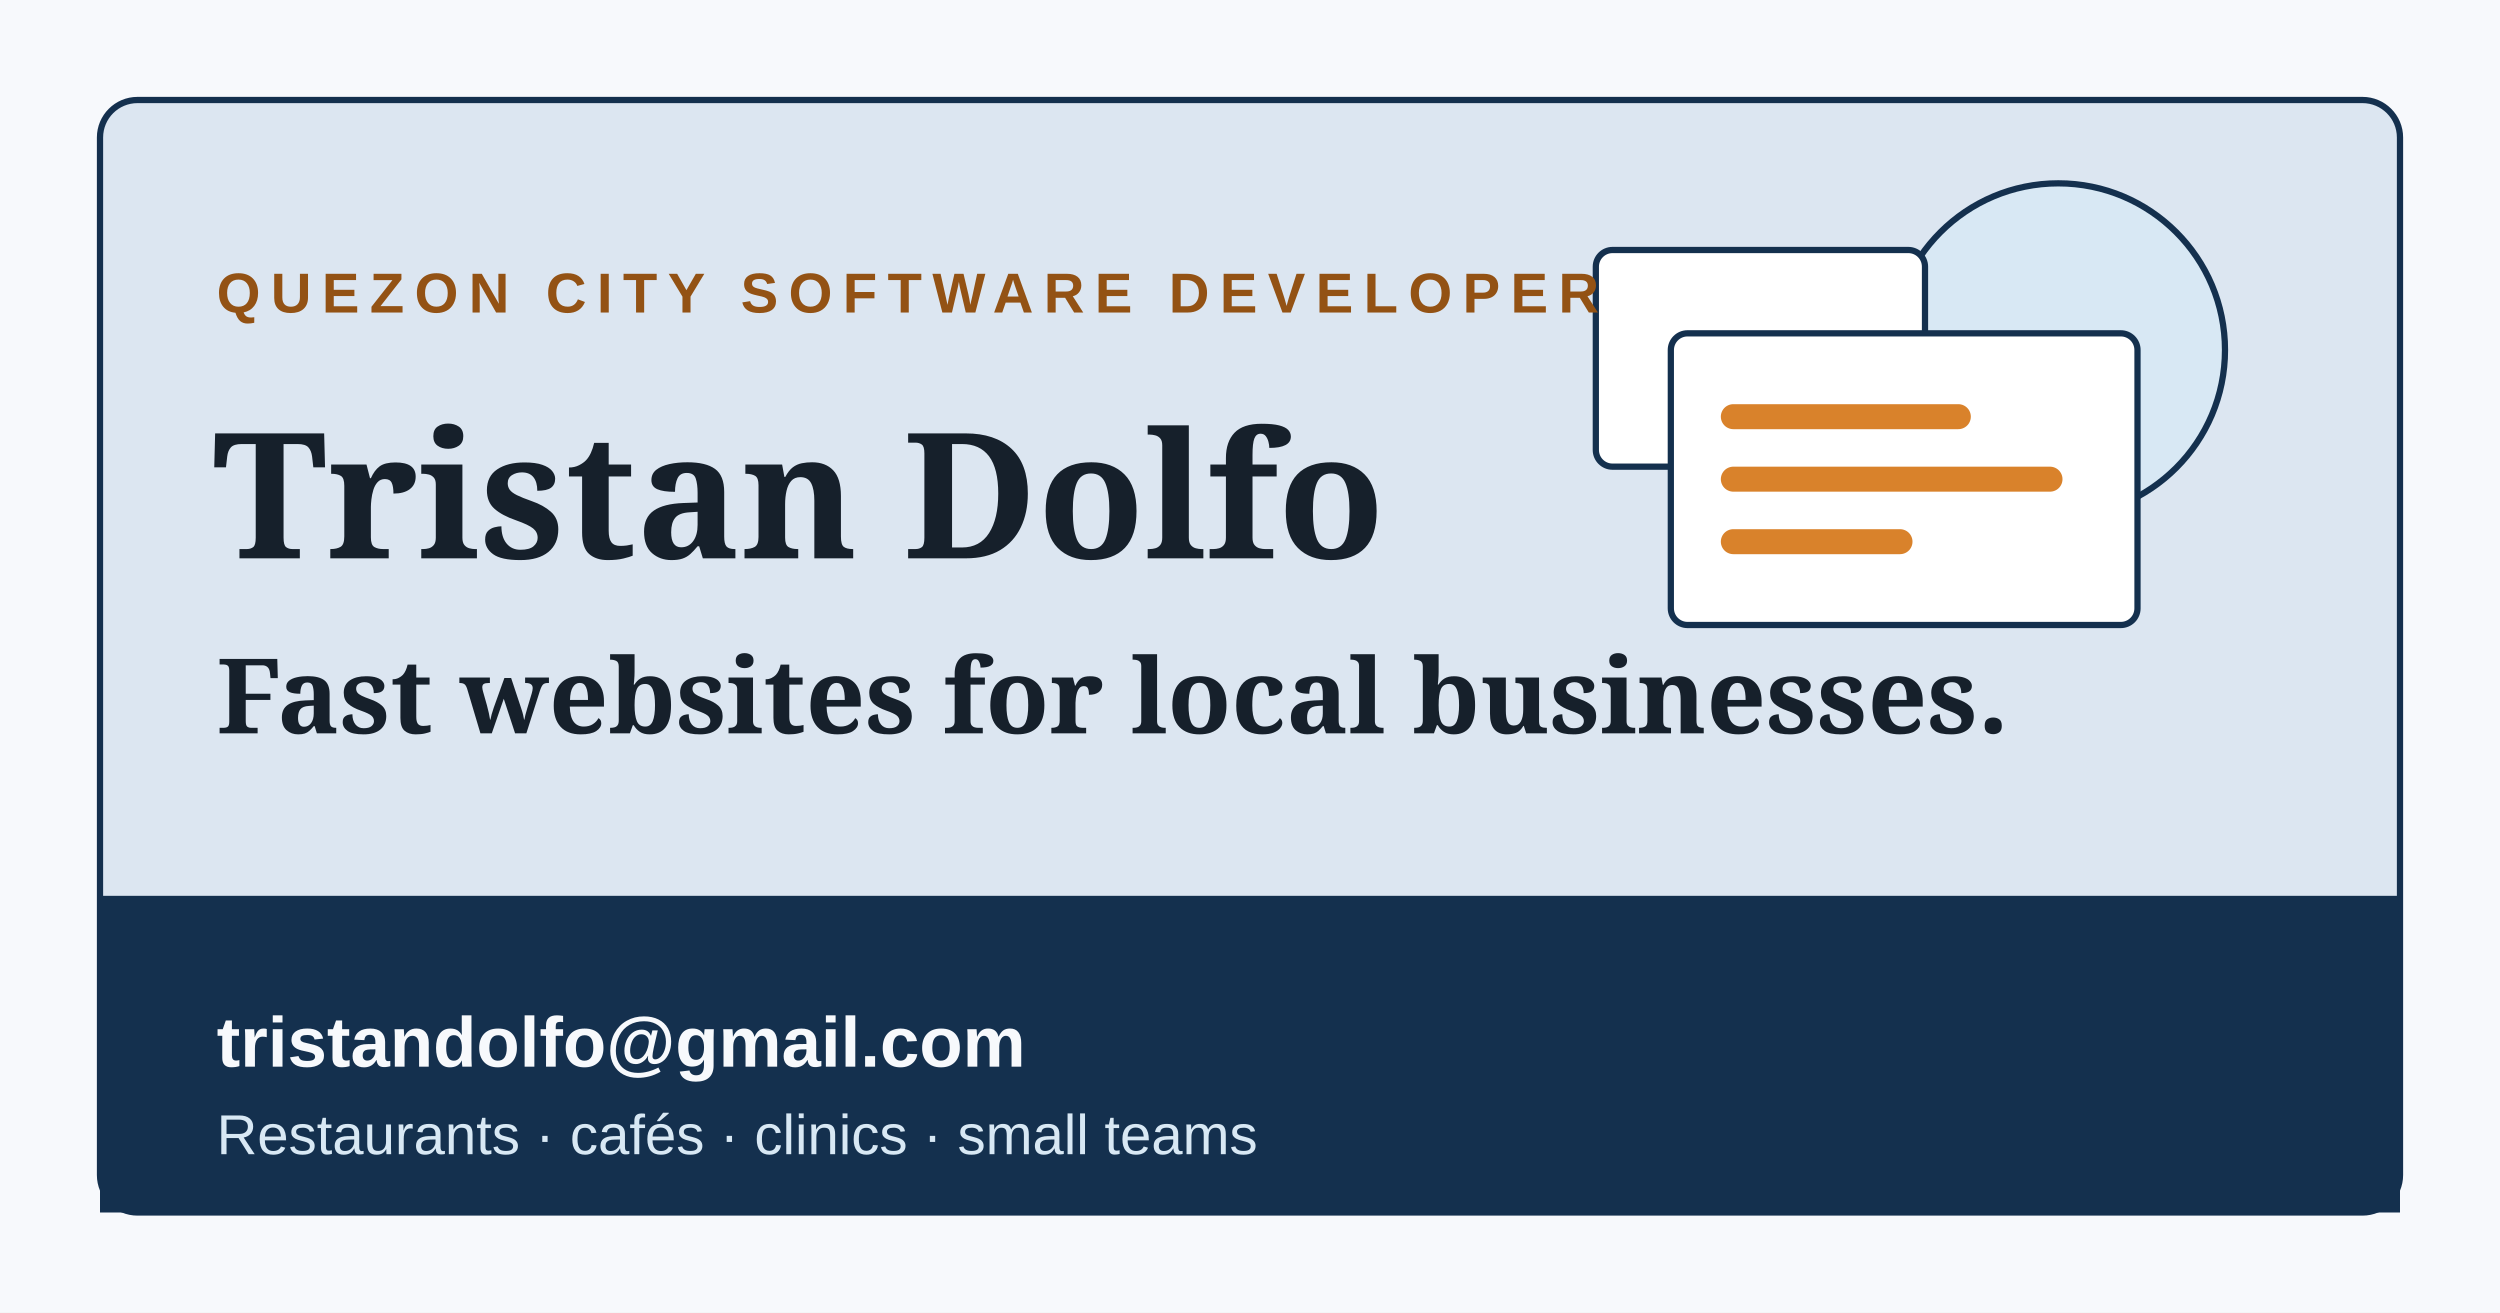
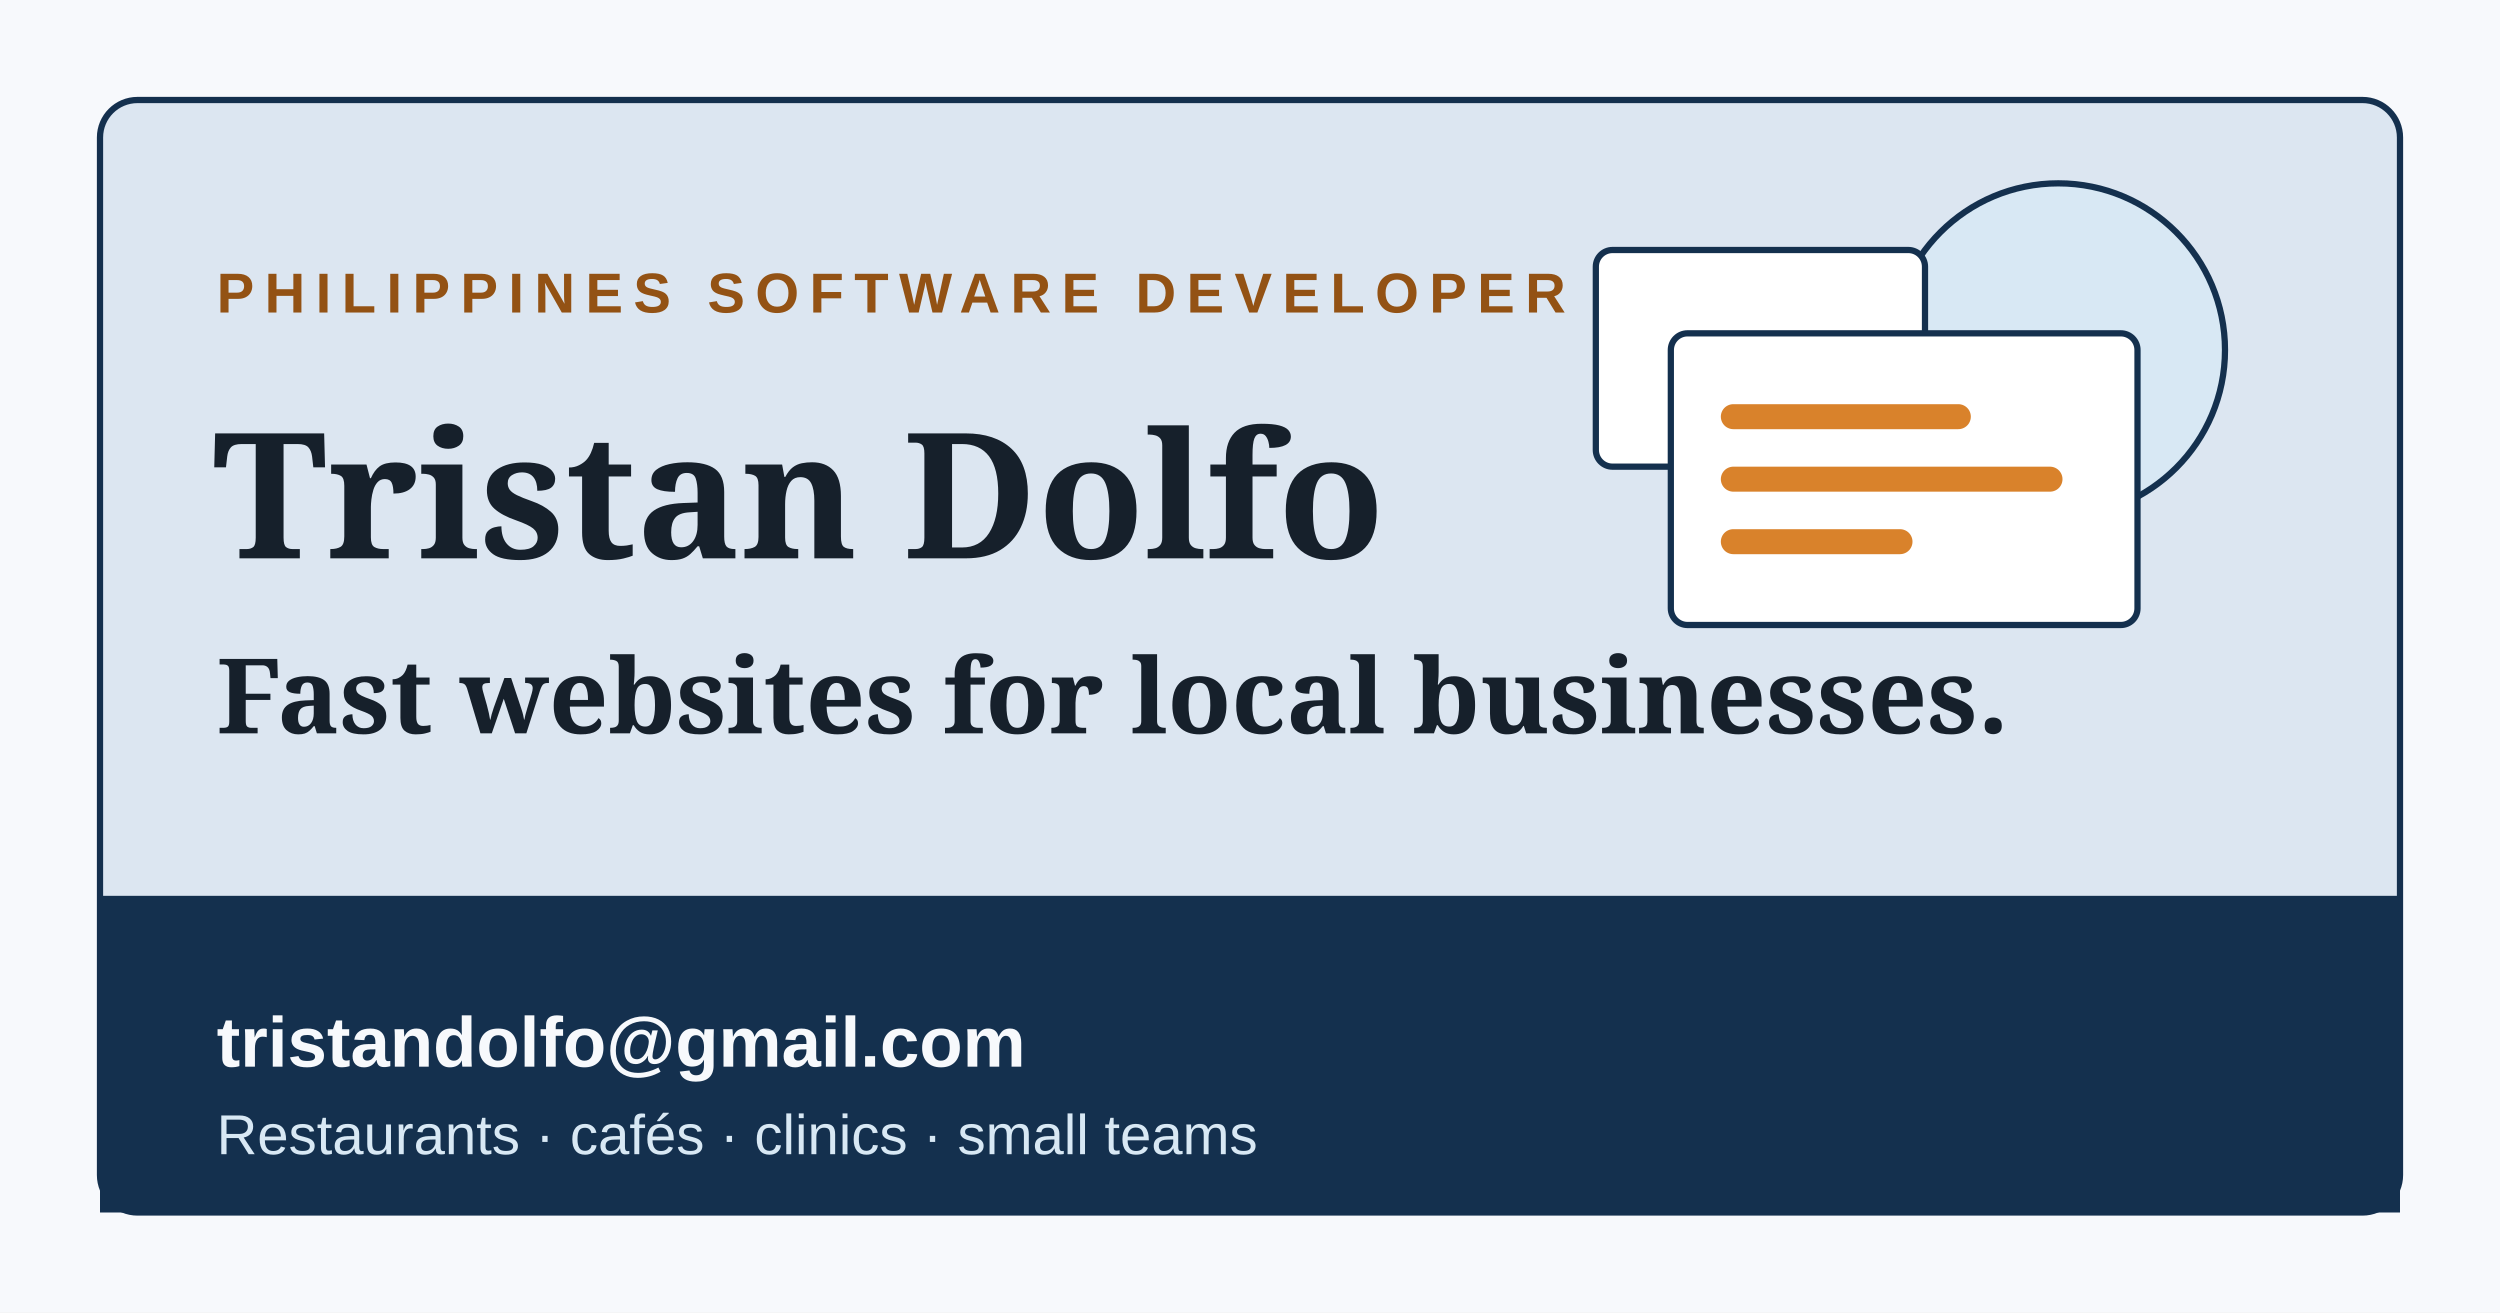
<svg xmlns="http://www.w3.org/2000/svg" width="1200" height="630" viewBox="0 0 1200 630" role="img" aria-labelledby="title desc">
  <rect width="1200" height="630" fill="#F7F9FC" />
  <rect x="48" y="48" width="1104" height="534" rx="18" fill="#DCE6F1" stroke="#14304E" stroke-width="3" />
  <path d="M48 430h1104v152H48z" fill="#14304E" />
  <circle cx="988" cy="168" r="80" fill="#D8E8F4" stroke="#14304E" stroke-width="3" />
  <rect x="766" y="120" width="158" height="104" rx="8" fill="#FFFFFF" stroke="#14304E" stroke-width="3" />
  <rect x="802" y="160" width="224" height="140" rx="8" fill="#FFFFFF" stroke="#14304E" stroke-width="3" />
  <path d="M832 200h108M832 230h152M832 260h80" stroke="#D9822B" stroke-width="12" stroke-linecap="round" />
-   <text x="104" y="150" fill="#935214" font-family="Arial, sans-serif" font-size="27" font-weight="700" letter-spacing="5">QUEZON CITY SOFTWARE DEVELOPER</text>
+   <text x="104" y="150" fill="#935214" font-family="Arial, sans-serif" font-size="27" font-weight="700" letter-spacing="5">PHILIPPINES SOFTWARE DEVELOPER</text>
  <text x="102" y="268" fill="#16202B" font-family="Georgia, serif" font-size="84" font-weight="700">Tristan Dolfo</text>
  <text x="104" y="352" fill="#16202B" font-family="Georgia, serif" font-size="50" font-weight="700">Fast websites for local businesses.</text>
  <text x="104" y="512" fill="#F7F9FC" font-family="Arial, sans-serif" font-size="34" font-weight="700">tristandolfo@gmail.com</text>
  <text x="104" y="554" fill="#D8E8F4" font-family="Arial, sans-serif" font-size="27">Restaurants · cafés · clinics · small teams</text>
</svg>
